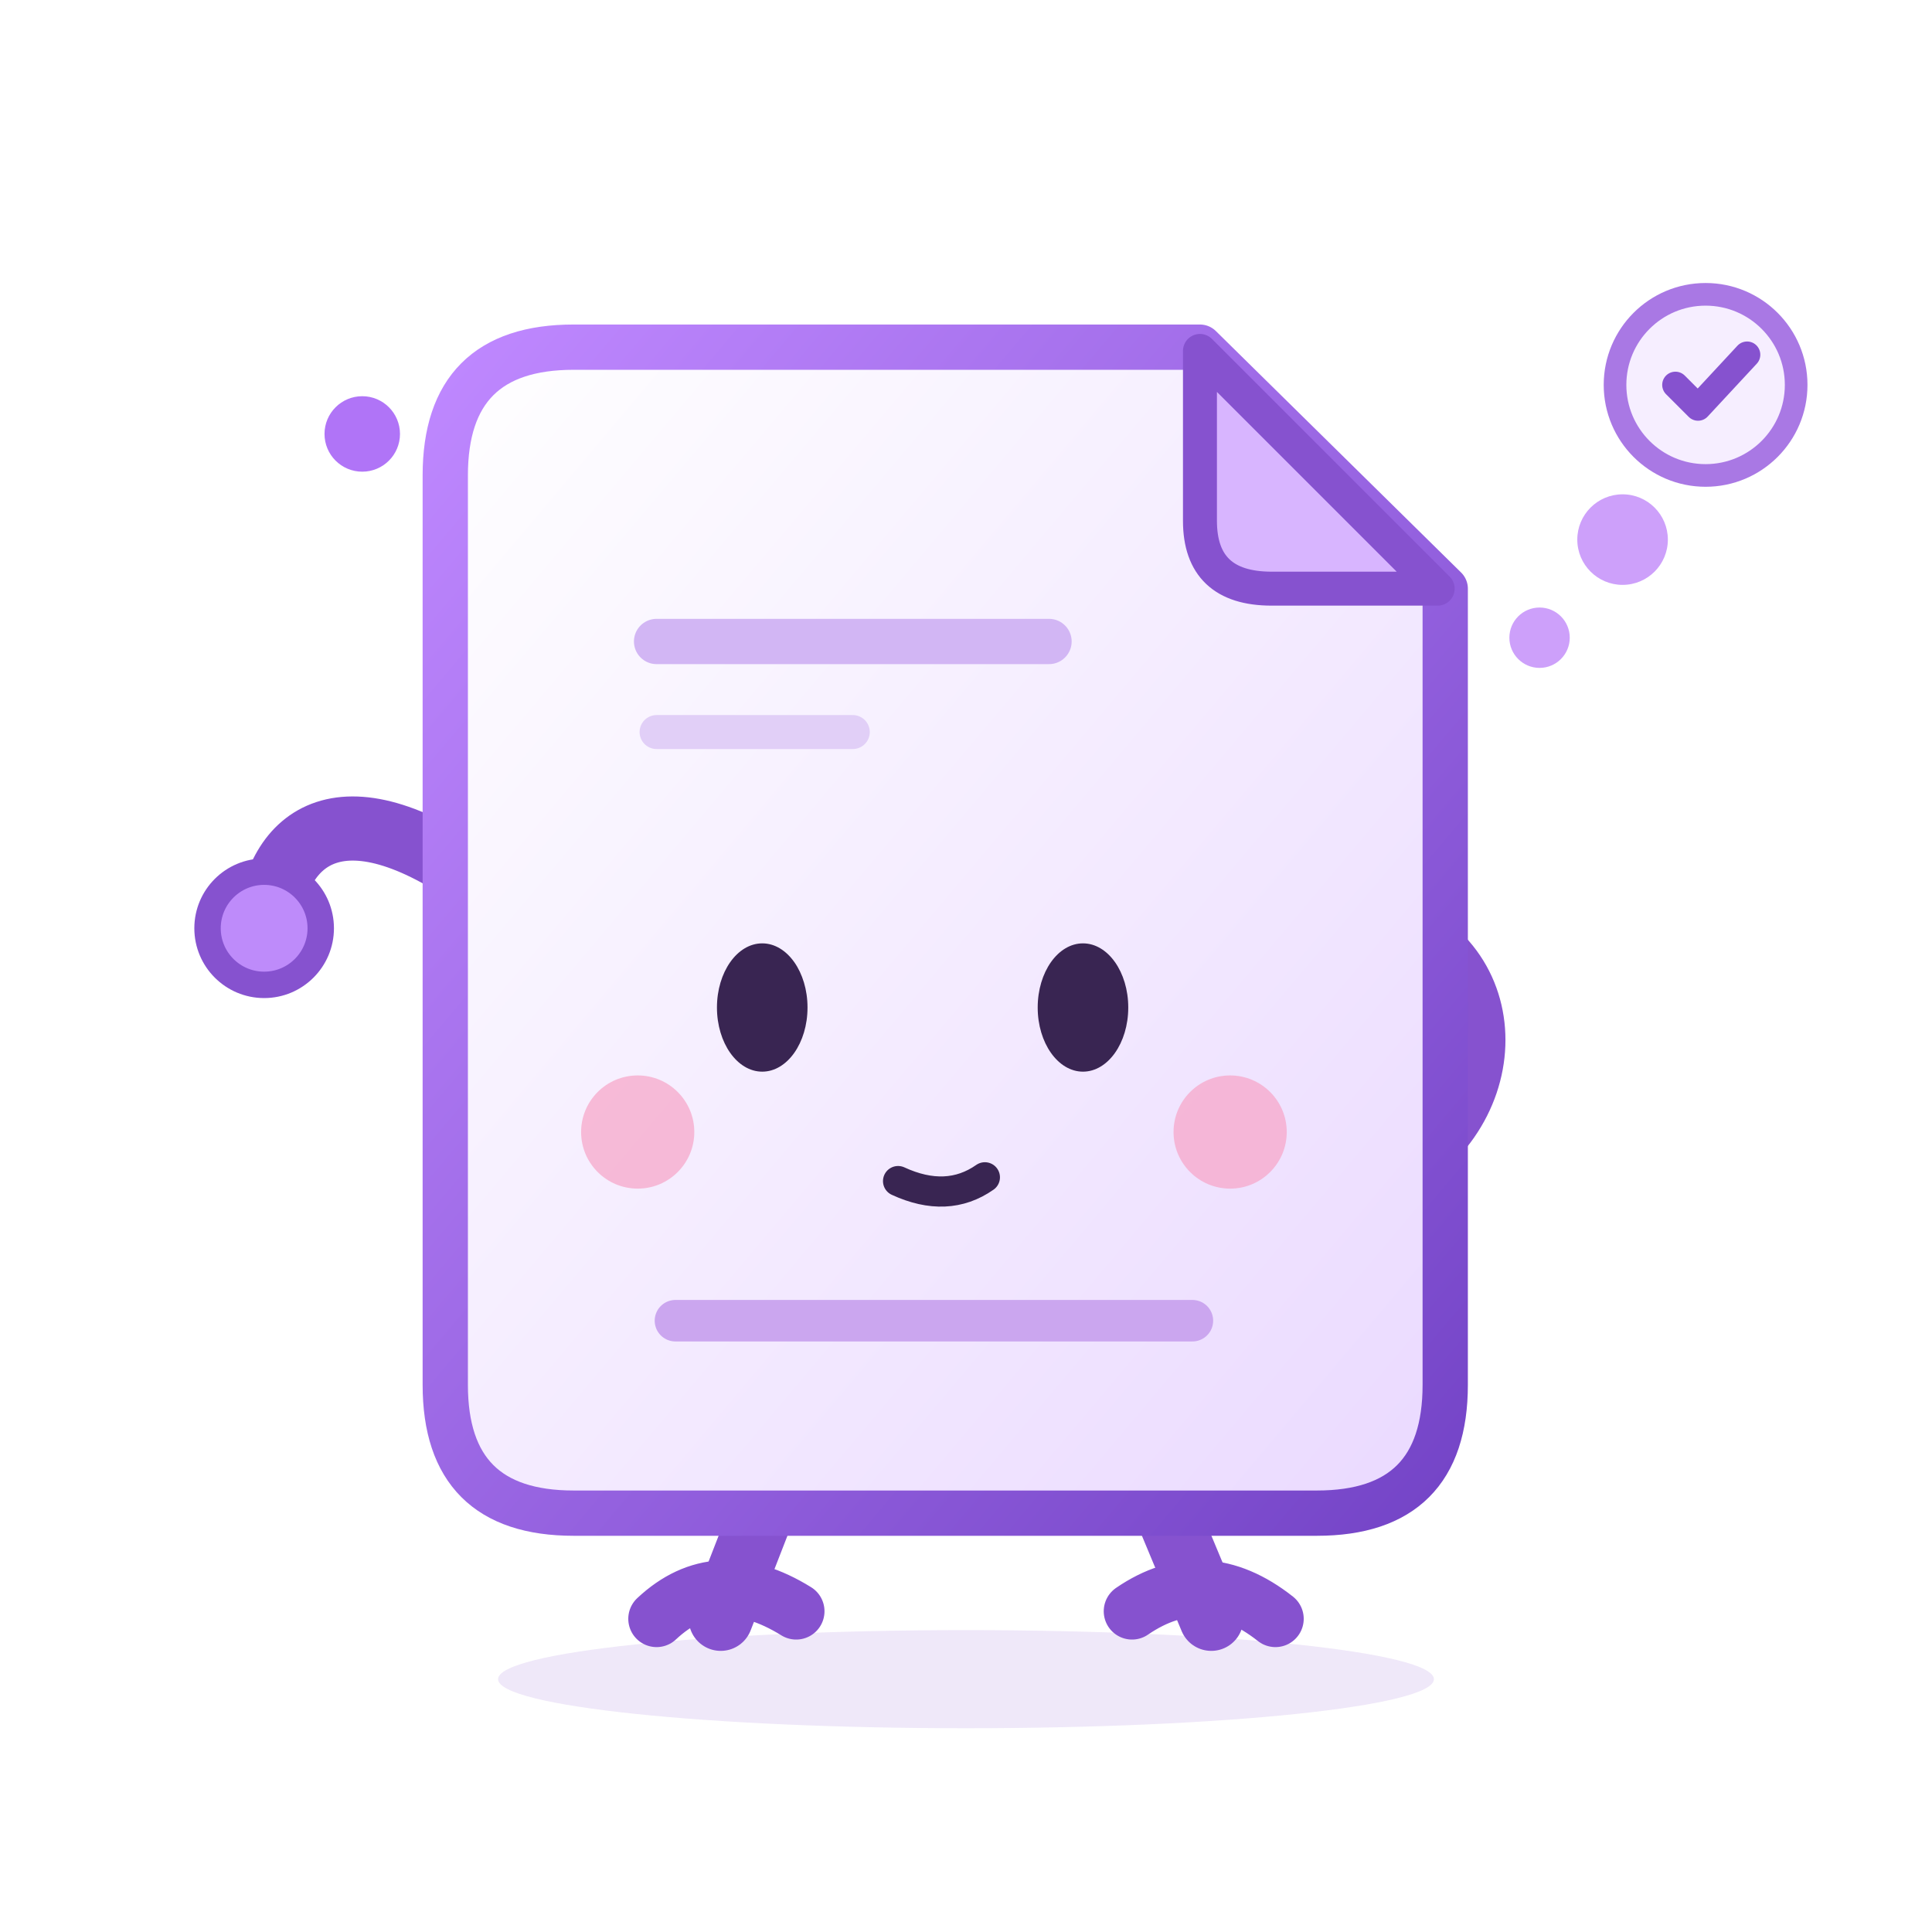
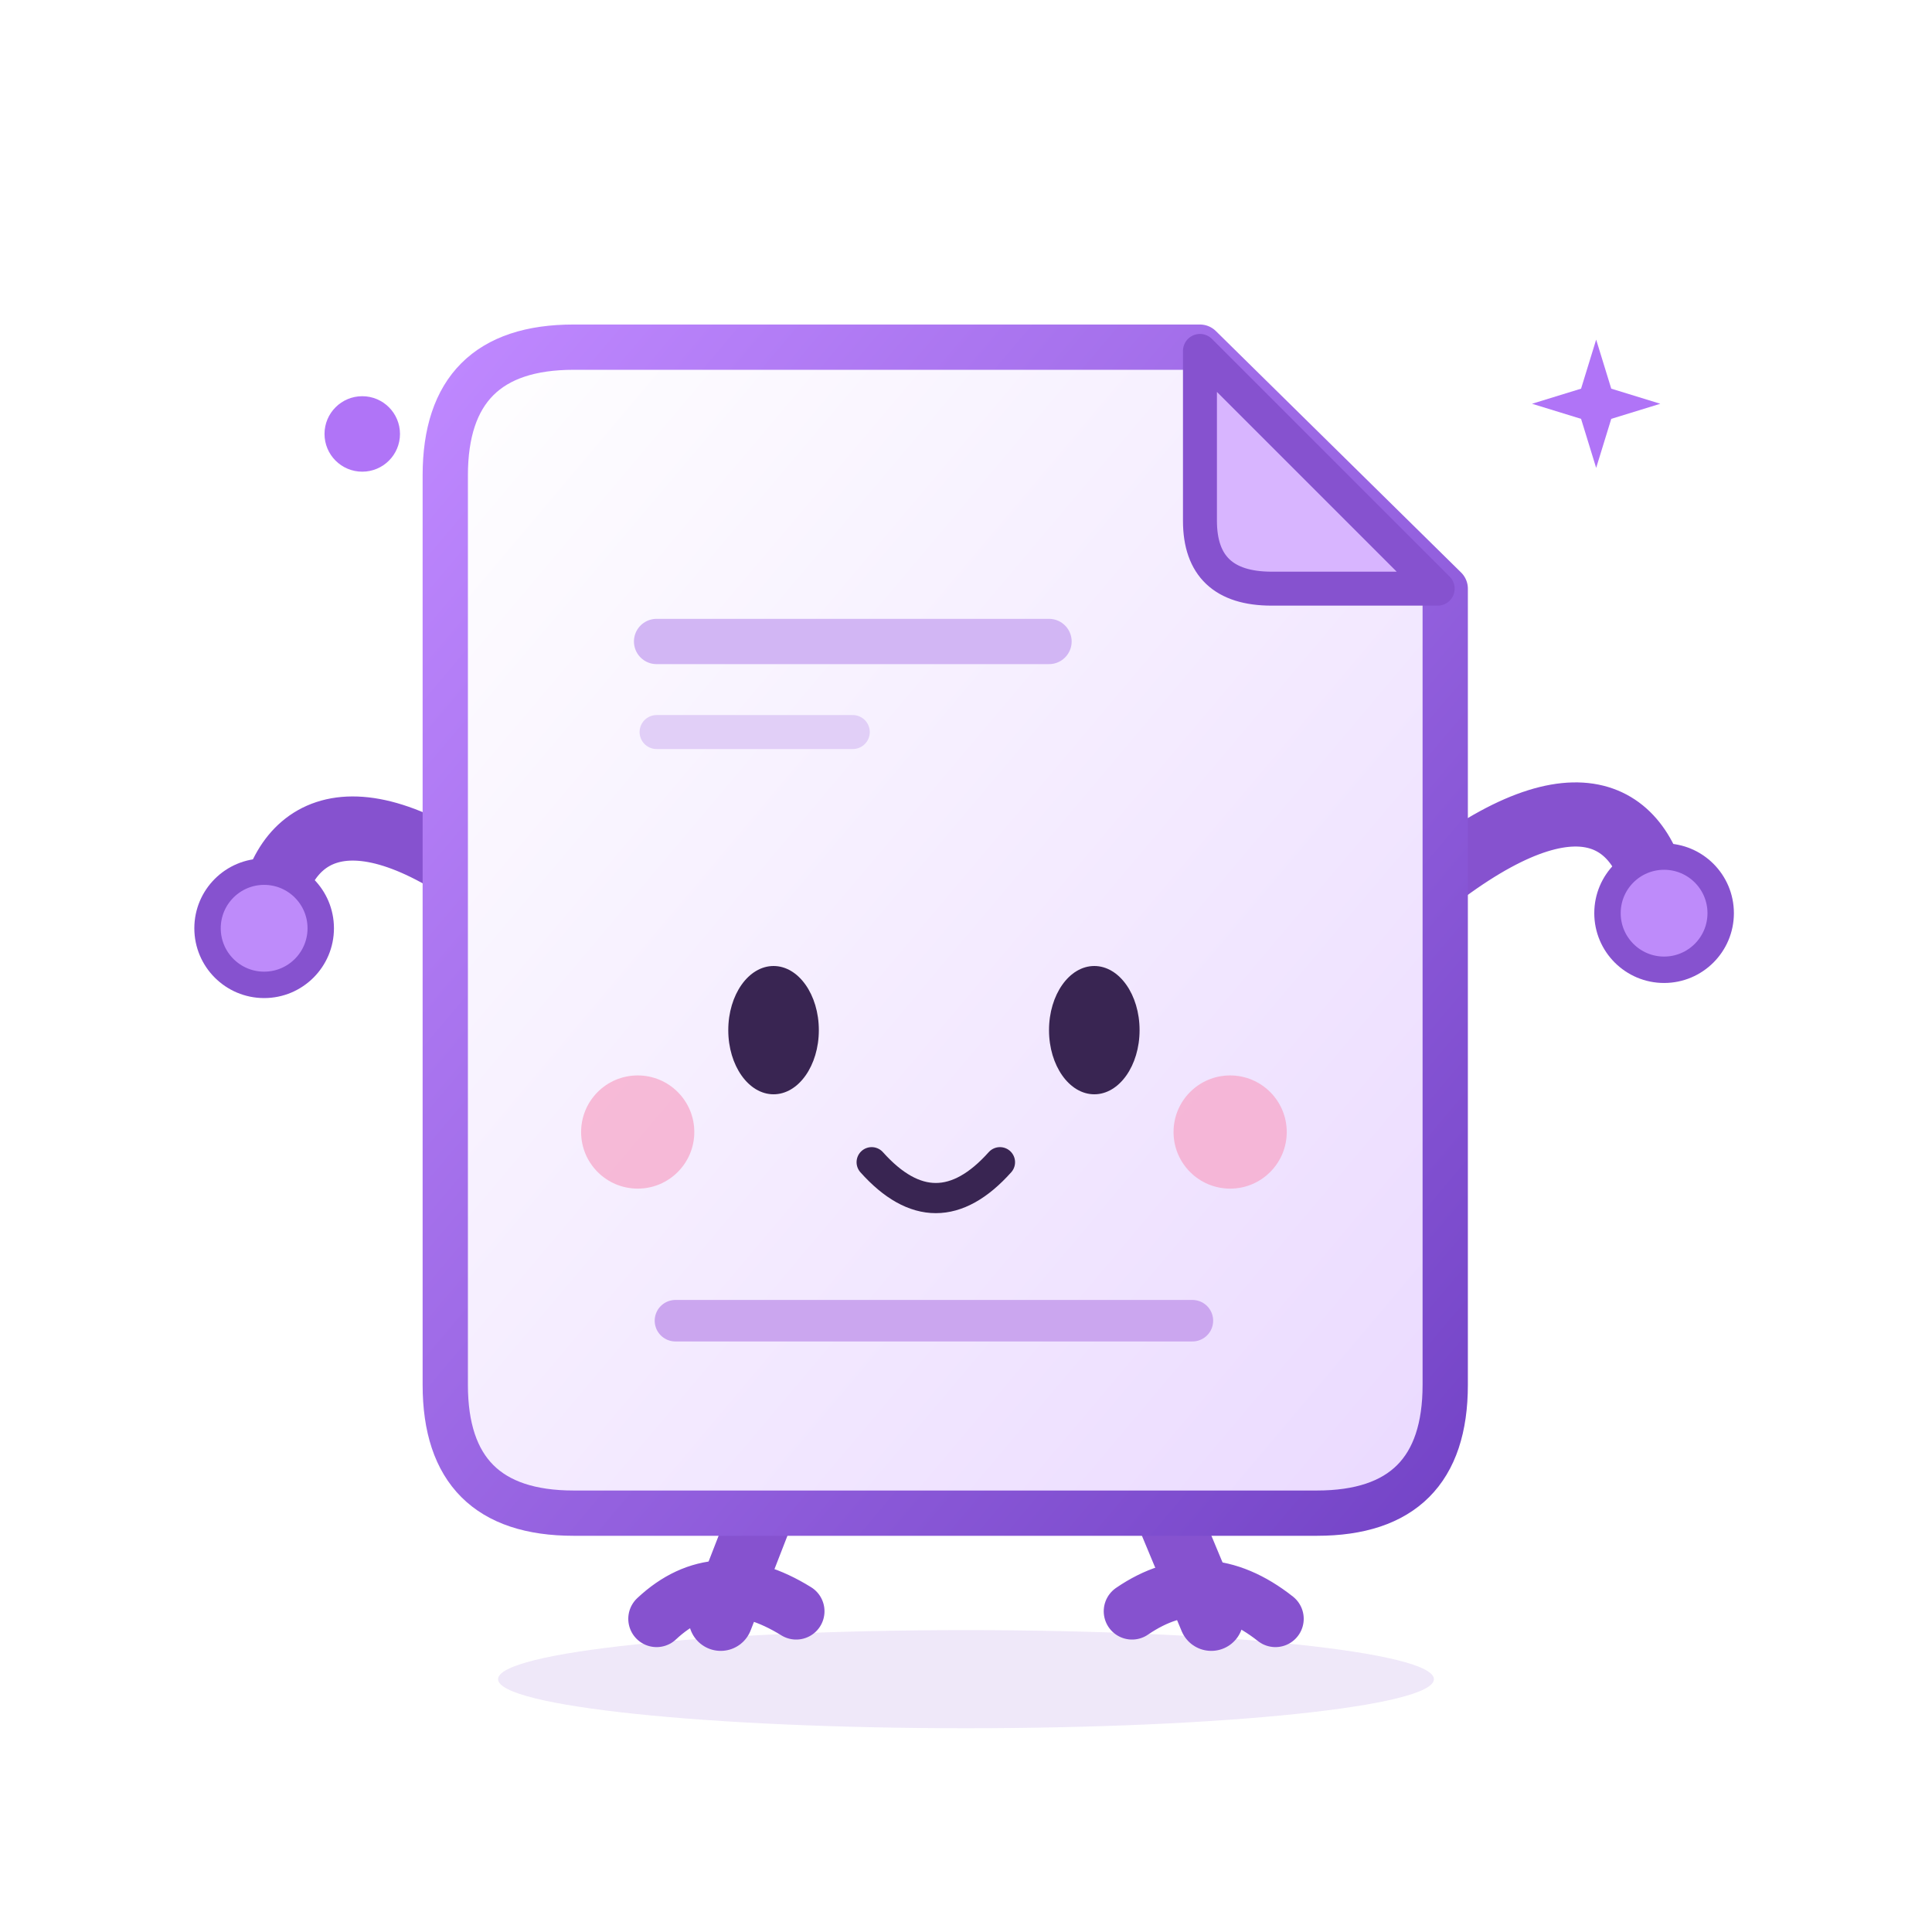
<svg xmlns="http://www.w3.org/2000/svg" viewBox="0 0 512 512" role="img" aria-labelledby="title">
  <defs>
    <linearGradient id="paper" x1="0" y1="0" x2="1" y2="1">
      <stop stop-color="#FFFFFF" />
      <stop offset="1" stop-color="#EAD9FF" />
    </linearGradient>
    <linearGradient id="edge" x1="0" y1="0" x2="1" y2="1">
      <stop stop-color="#BF88FF" />
      <stop offset="1" stop-color="#7444C7" />
    </linearGradient>
  </defs>
  <ellipse cx="256" cy="445" rx="124" ry="13" fill="#8B54D0" opacity=".14" />
-   <path d="M129 235 C91 207 73 221 71 246 M382 254 C401 274 388 314 343 317" fill="none" stroke="#8652CF" stroke-width="17" stroke-linecap="round" />
+   <path d="M129 235 C91 207 73 221 71 246 M383 231 C421 203 437 218 440 242" fill="none" stroke="#8652CF" stroke-width="17" stroke-linecap="round" />
  <circle cx="70" cy="246" r="15" fill="#BE8BFA" stroke="#8652CF" stroke-width="7" />
-   <circle cx="343" cy="317" r="15" fill="#BE8BFA" stroke="#8652CF" stroke-width="7" />
+   <circle cx="441" cy="242" r="15" fill="#BE8BFA" stroke="#8652CF" stroke-width="7" />
  <path d="M205 393 L191 429 M306 393 L321 429" fill="none" stroke="#8652CF" stroke-width="17" stroke-linecap="round" />
  <path d="M174 429 Q190 414 211 427 M300 427 Q319 414 338 429" fill="none" stroke="#8652CF" stroke-width="15" stroke-linecap="round" />
  <path d="M152 92 H318 L383 156 V367 Q383 401 349 401 H152 Q118 401 118 367 V126 Q118 92 152 92Z" fill="url(#paper)" stroke="url(#edge)" stroke-width="12" stroke-linejoin="round" />
  <path d="M318 93 V138 Q318 156 337 156 H381 L318 93Z" fill="#D8B5FF" stroke="#8652CF" stroke-width="9" stroke-linejoin="round" />
  <path d="M174 170 H278" stroke="#D2B6F4" stroke-width="12" stroke-linecap="round" />
  <path d="M174 194 H226" stroke="#E1CFF7" stroke-width="9" stroke-linecap="round" />
-   <ellipse cx="202" cy="267" rx="12" ry="17" fill="#392552" />
-   <ellipse cx="287" cy="267" rx="12" ry="17" fill="#392552" />
+   <ellipse cx="205" cy="273" rx="12" ry="17" fill="#392552" />
+   <ellipse cx="290" cy="273" rx="12" ry="17" fill="#392552" />
  <circle cx="169" cy="300" r="15" fill="#F7A5C8" opacity=".72" />
  <circle cx="326" cy="300" r="15" fill="#F7A5C8" opacity=".72" />
-   <path d="M238 313 Q251 319 261 312" fill="none" stroke="#392552" stroke-width="8" stroke-linecap="round" />
+   <path d="M231 308 Q248 327 265 308" fill="none" stroke="#392552" stroke-width="8" stroke-linecap="round" />
  <path d="M179 350 H316" stroke="#CBA6EF" stroke-width="11" stroke-linecap="round" />
  <circle cx="96" cy="115" r="10" fill="#B074F7" />
-   <circle cx="408" cy="169" r="8" fill="#CDA0FA" />
-   <circle cx="430" cy="143" r="12" fill="#CDA0FA" />
-   <circle cx="452" cy="102" r="24" fill="#F6EEFF" stroke="#A978E4" stroke-width="6" />
-   <path d="M444 102 L450 108 L463 94" fill="none" stroke="#8652CF" stroke-width="7" stroke-linecap="round" stroke-linejoin="round" />
+   <path d="M423 90 L427 103 L440 107 L427 111 L423 124 L419 111 L406 107 L419 103Z" fill="#B074F7" />
</svg>
